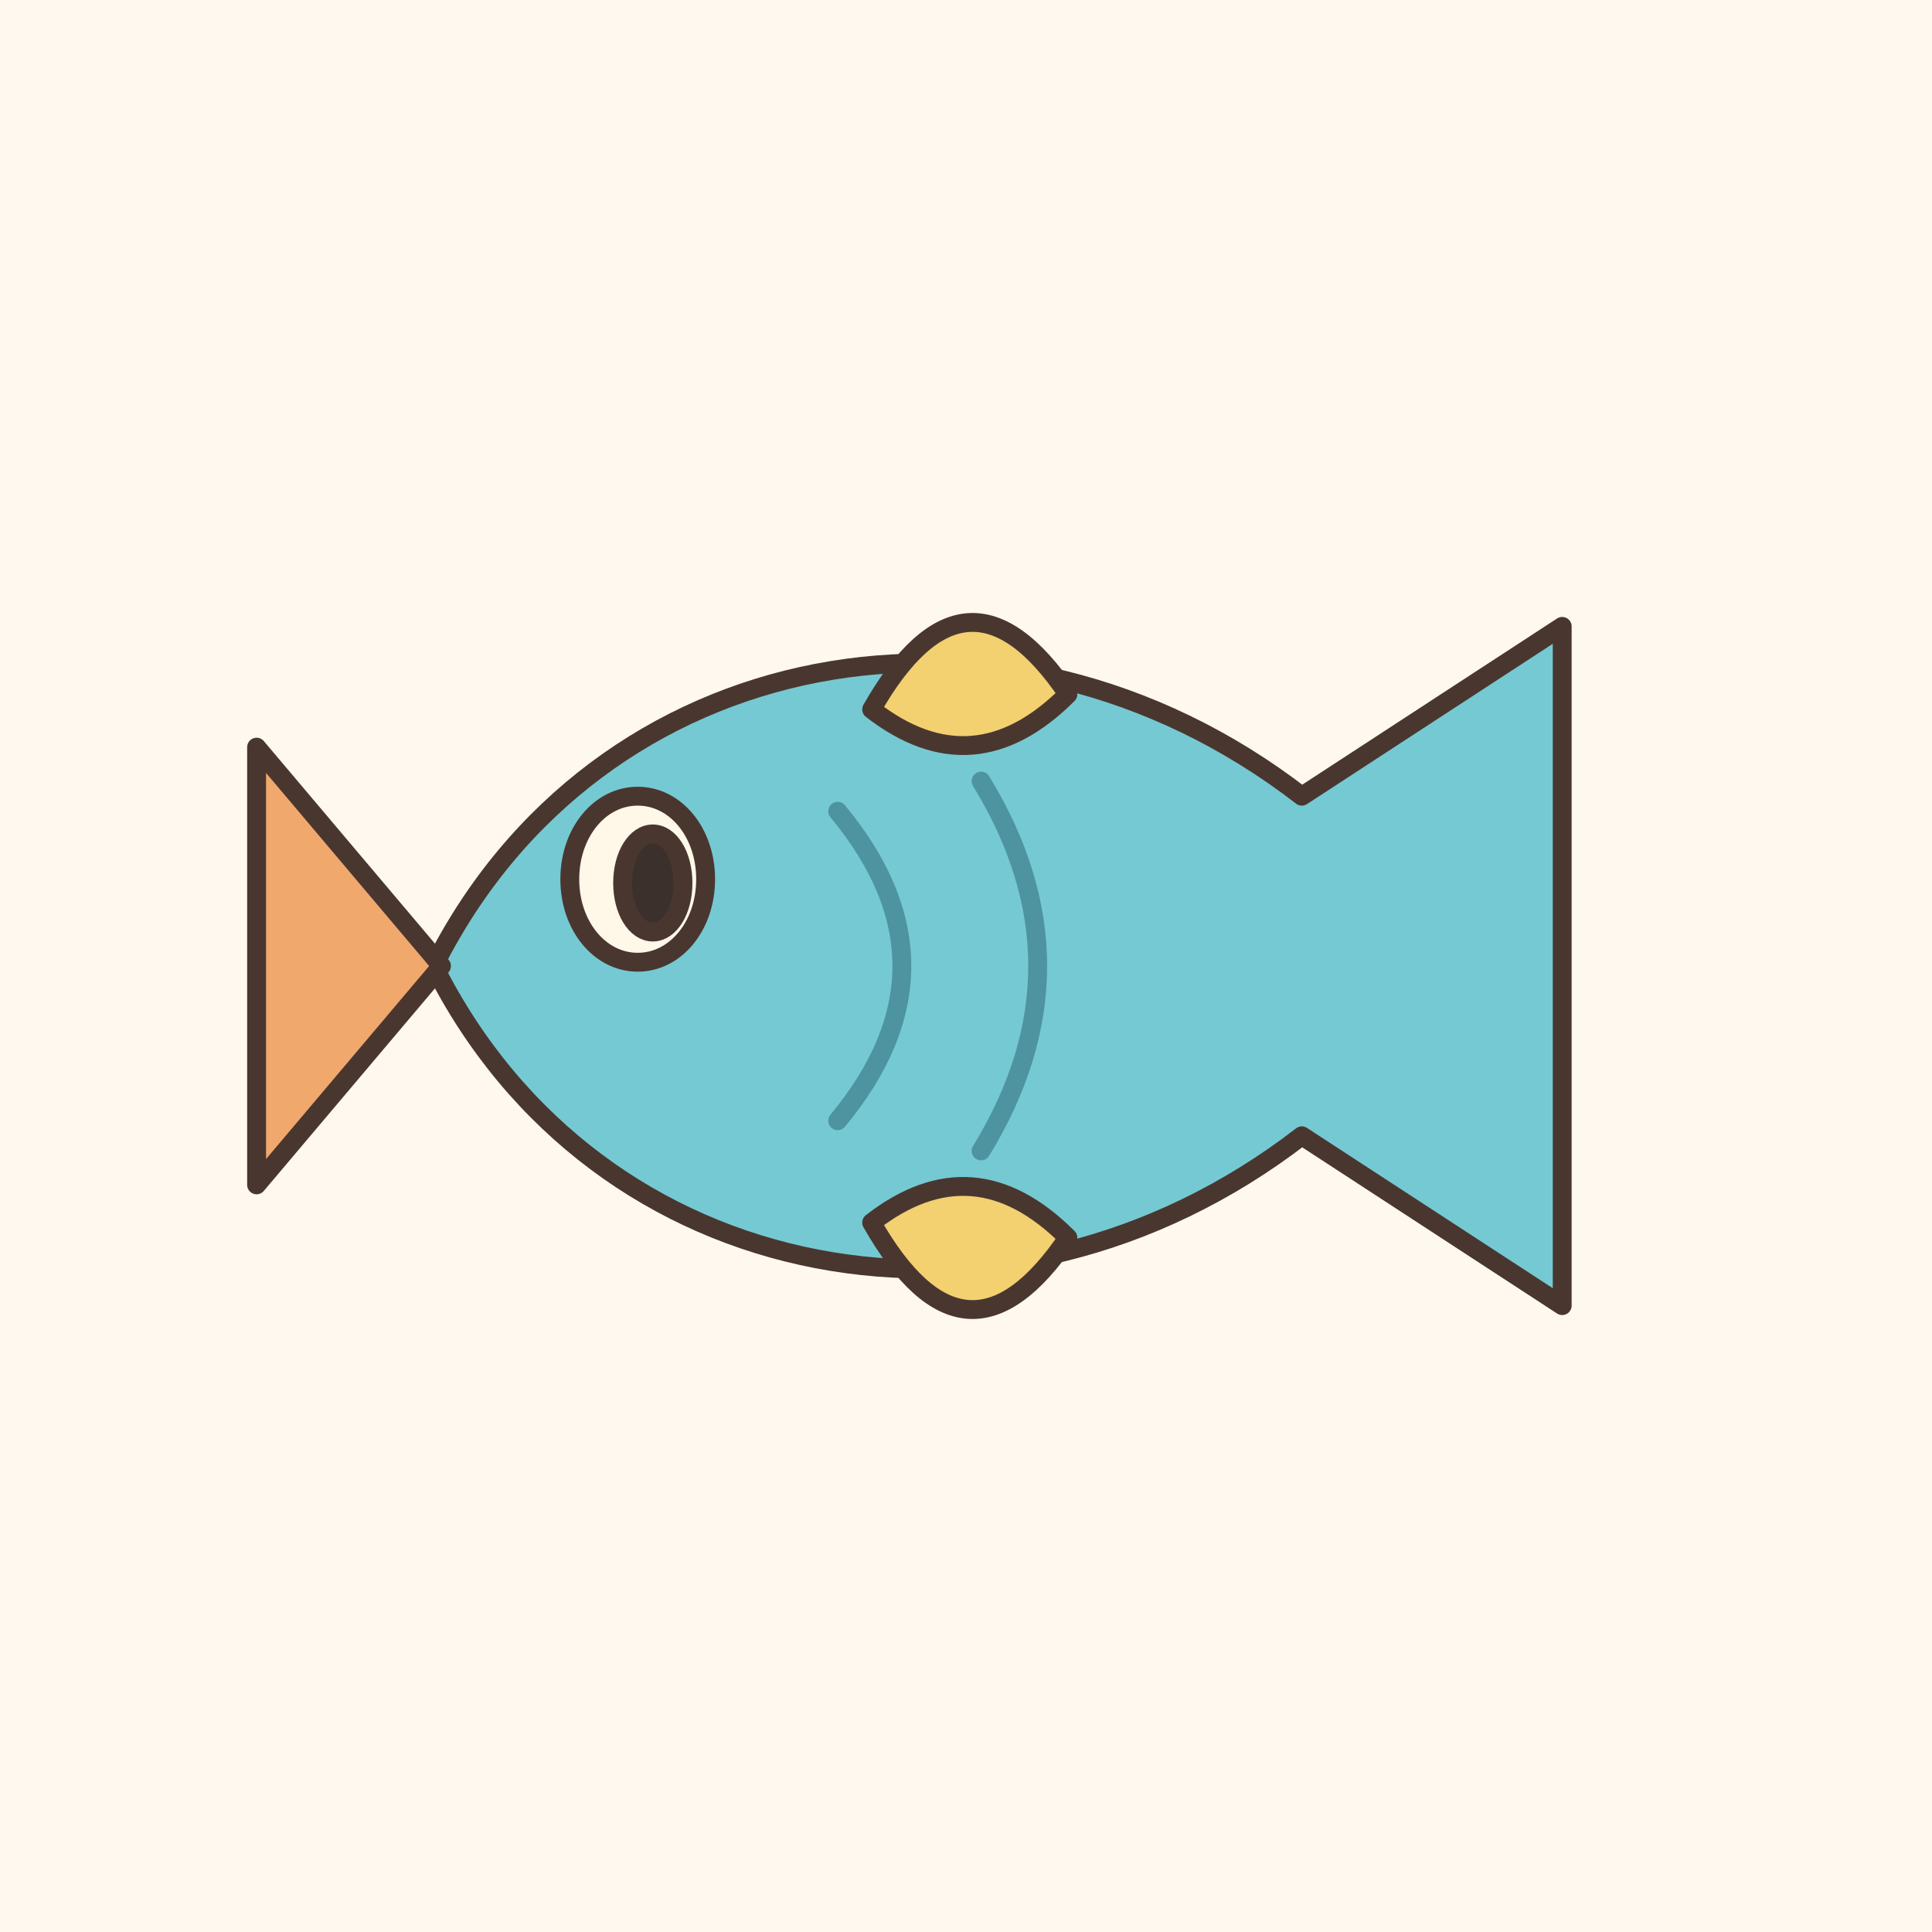
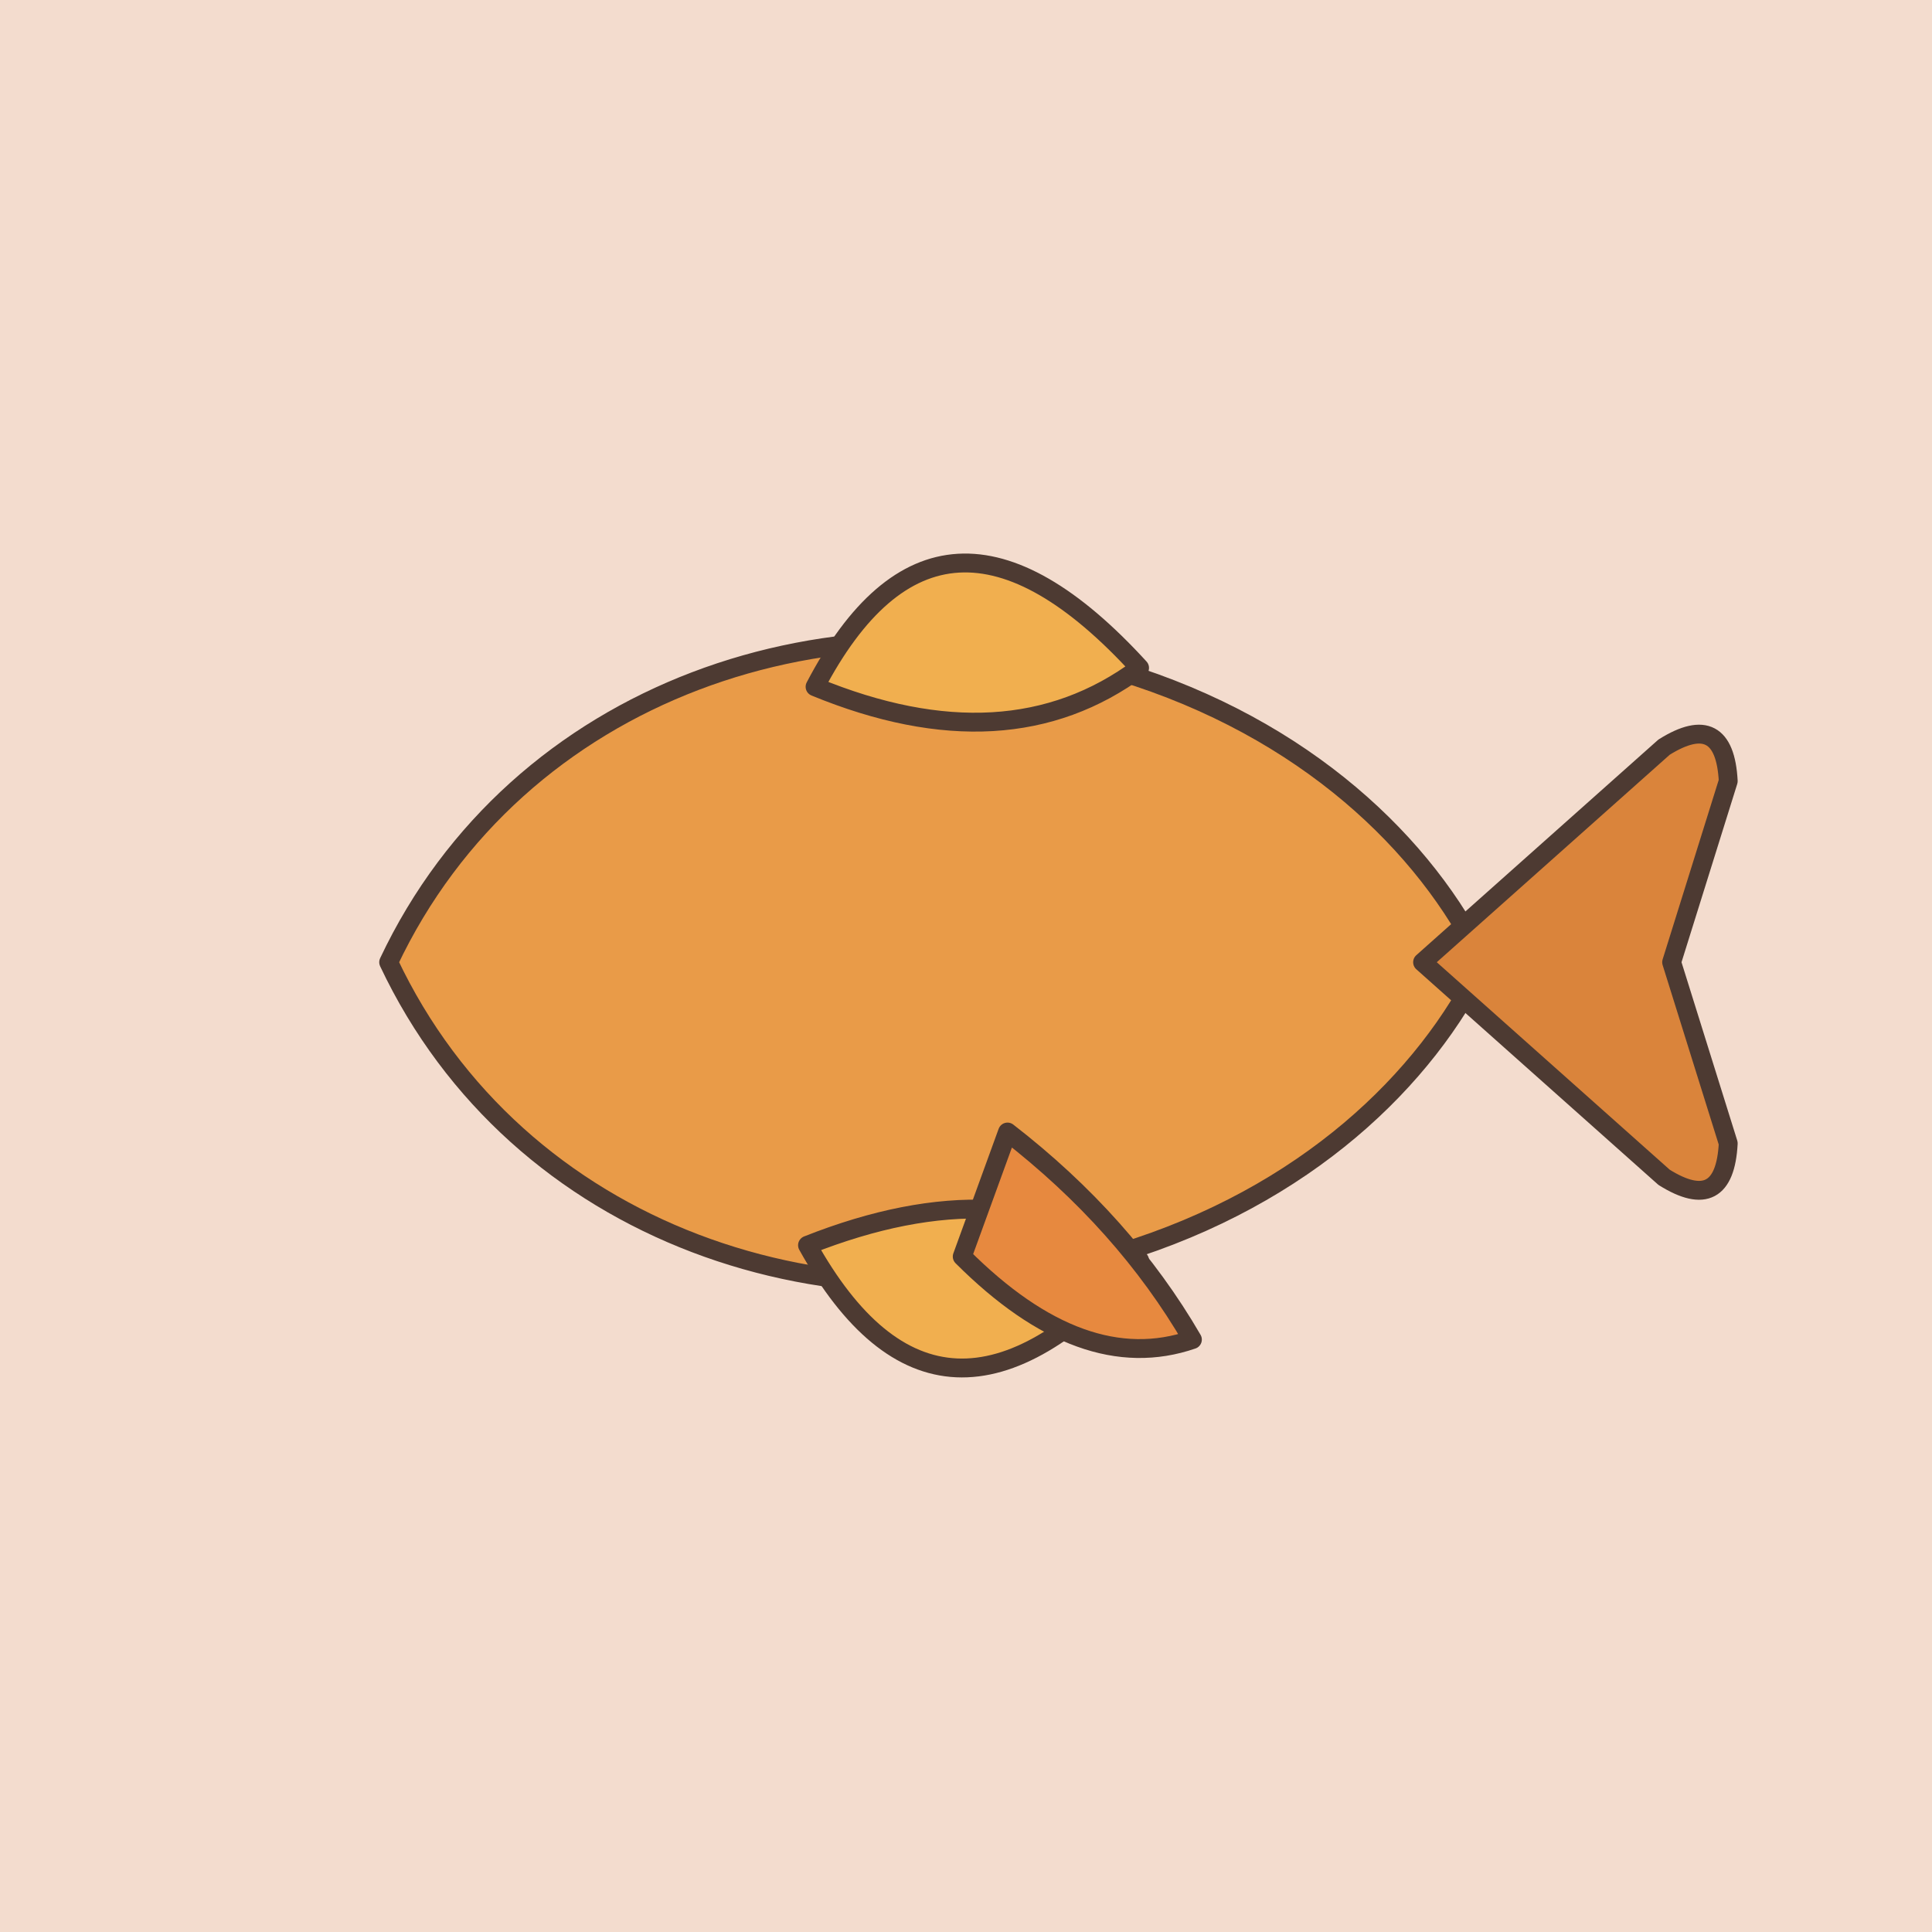
<svg xmlns="http://www.w3.org/2000/svg" width="512" height="512" viewBox="0 0 512 512">
-   <rect width="512" height="512" fill="#FFF8EF" />
-   <g>
-     <path d="M115 256 C158 170 266 150 345 211 L414 166 V346 L345 301 C266 362 158 342 115 256 Z" fill="#75C9D3" stroke="#49372F" stroke-width="5" stroke-linecap="round" stroke-linejoin="round" />
-     <path d="M117 256 L68 198 V314 Z" fill="#F1A86D" stroke="#49372F" stroke-width="5" stroke-linecap="round" stroke-linejoin="round" />
-     <path d="M231 188 Q256 144 283 184 Q258 209 231 188 Z" fill="#F3D070" stroke="#49372F" stroke-width="5" stroke-linecap="round" stroke-linejoin="round" />
-     <path d="M231 324 Q256 368 283 328 Q258 303 231 324 Z" fill="#F3D070" stroke="#49372F" stroke-width="5" stroke-linecap="round" stroke-linejoin="round" />
-     <path d="M151 233 C151 220.68 158.92 211 169 211 C179.08 211 187 220.68 187 233 C187 245.32 179.08 255 169 255 C158.92 255 151 245.32 151 233 Z" fill="#FFF8E8" stroke="#49372F" stroke-width="5" stroke-linecap="round" stroke-linejoin="round" />
-     <path d="M165 234 C165 226.72 168.52 221 173 221 C177.48 221 181 226.72 181 234 C181 241.28 177.48 247 173 247 C168.52 247 165 241.28 165 234 Z" fill="#3B302B" stroke="#49372F" stroke-width="5" stroke-linecap="round" stroke-linejoin="round" />
-     <path d="M222 215 Q256 256 222 297 M260 207 Q290 256 260 305" fill="none" stroke="#4D94A0" stroke-width="5" stroke-linecap="round" stroke-linejoin="round" />
+   <rect width="512" height="512" fill="#F3DCCE" />
+   <g opacity="0.98">
+     <path d="M103 255 C137 183 221 154 297 178 C346 193 378 224 393 255 C378 286 346 317 297 332 C221 356 137 327 103 255 Z" fill="#E99A45" stroke="#49372F" stroke-width="5" stroke-linecap="round" stroke-linejoin="round" />
+     <path d="M377 255 L441 198 Q457 188 458 207 L443 255 L458 303 Q457 322 441 312 Z" fill="#D98338" stroke="#49372F" stroke-width="5" stroke-linecap="round" stroke-linejoin="round" />
+     <path d="M216 182 Q249 119 302 177 Q267 203 216 182 Z M214 330 Q249 393 302 334 Q267 309 214 330 Z" fill="#F1AE4D" stroke="#49372F" stroke-width="5" stroke-linecap="round" stroke-linejoin="round" />
+     <path d="M267 300 Q298 324 316 355 Q287 365 255 333 Z" fill="#E7883C" stroke="#49372F" stroke-width="5" stroke-linecap="round" stroke-linejoin="round" />
  </g>
</svg>
